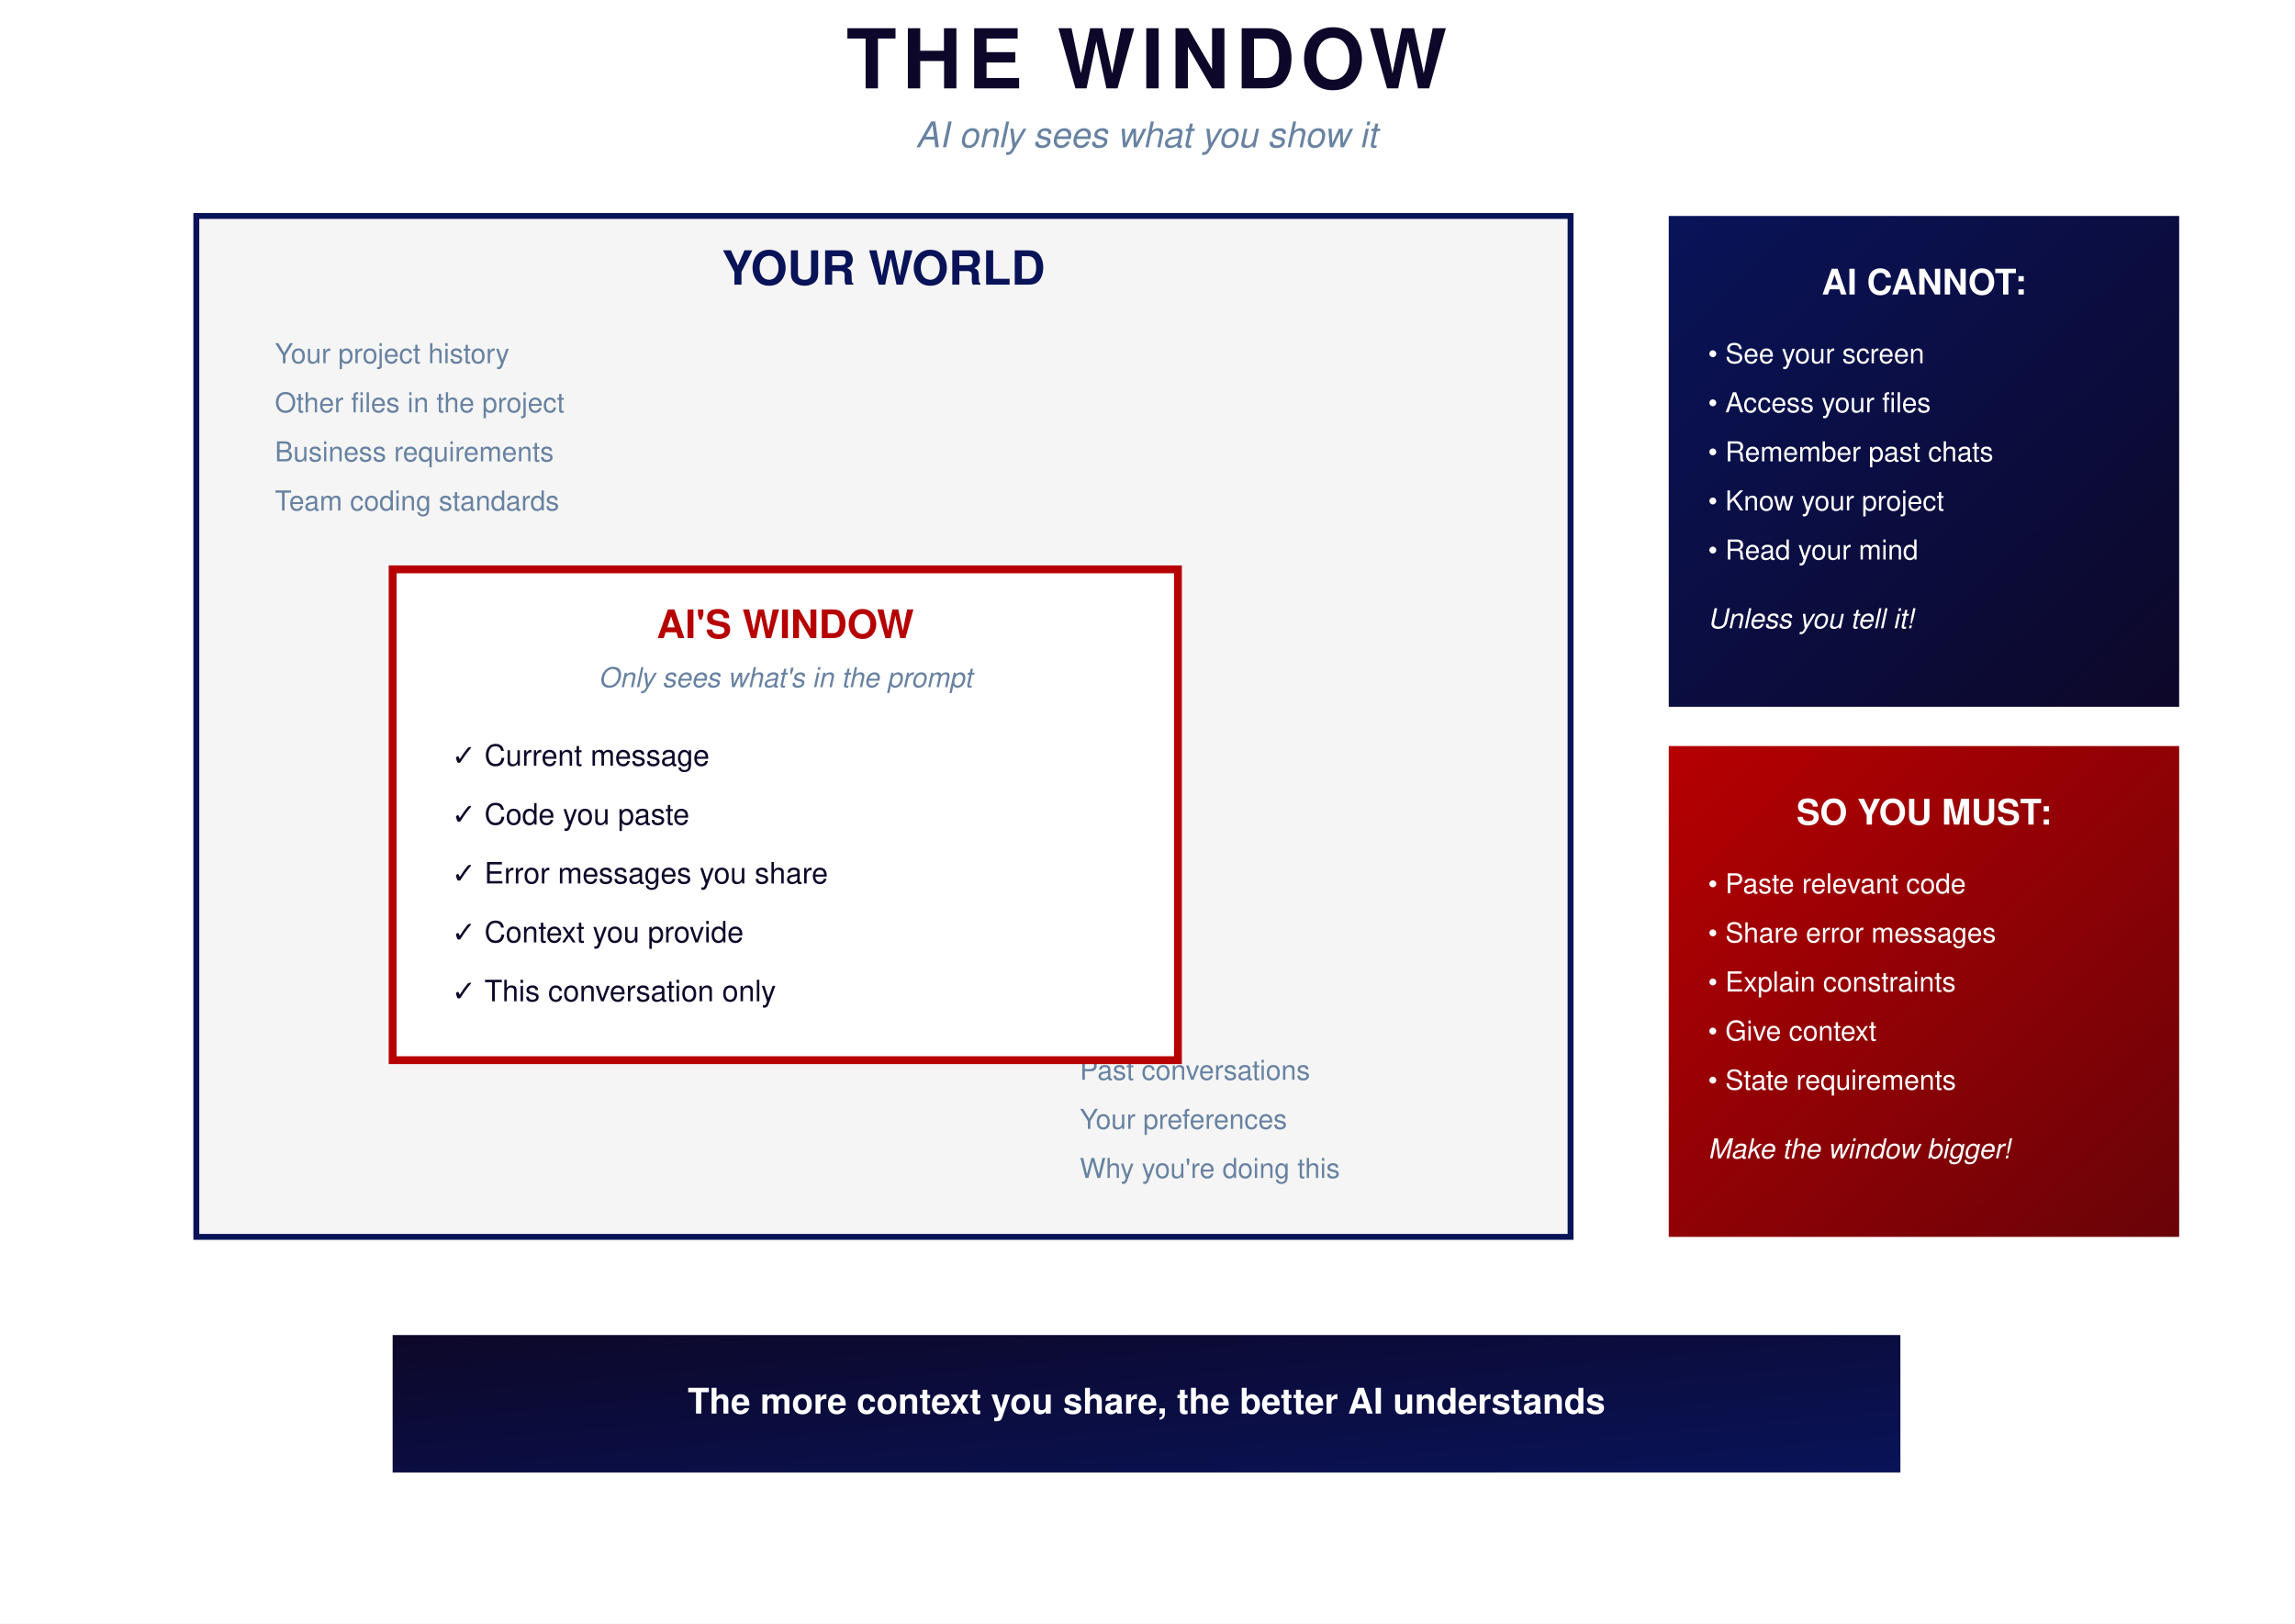
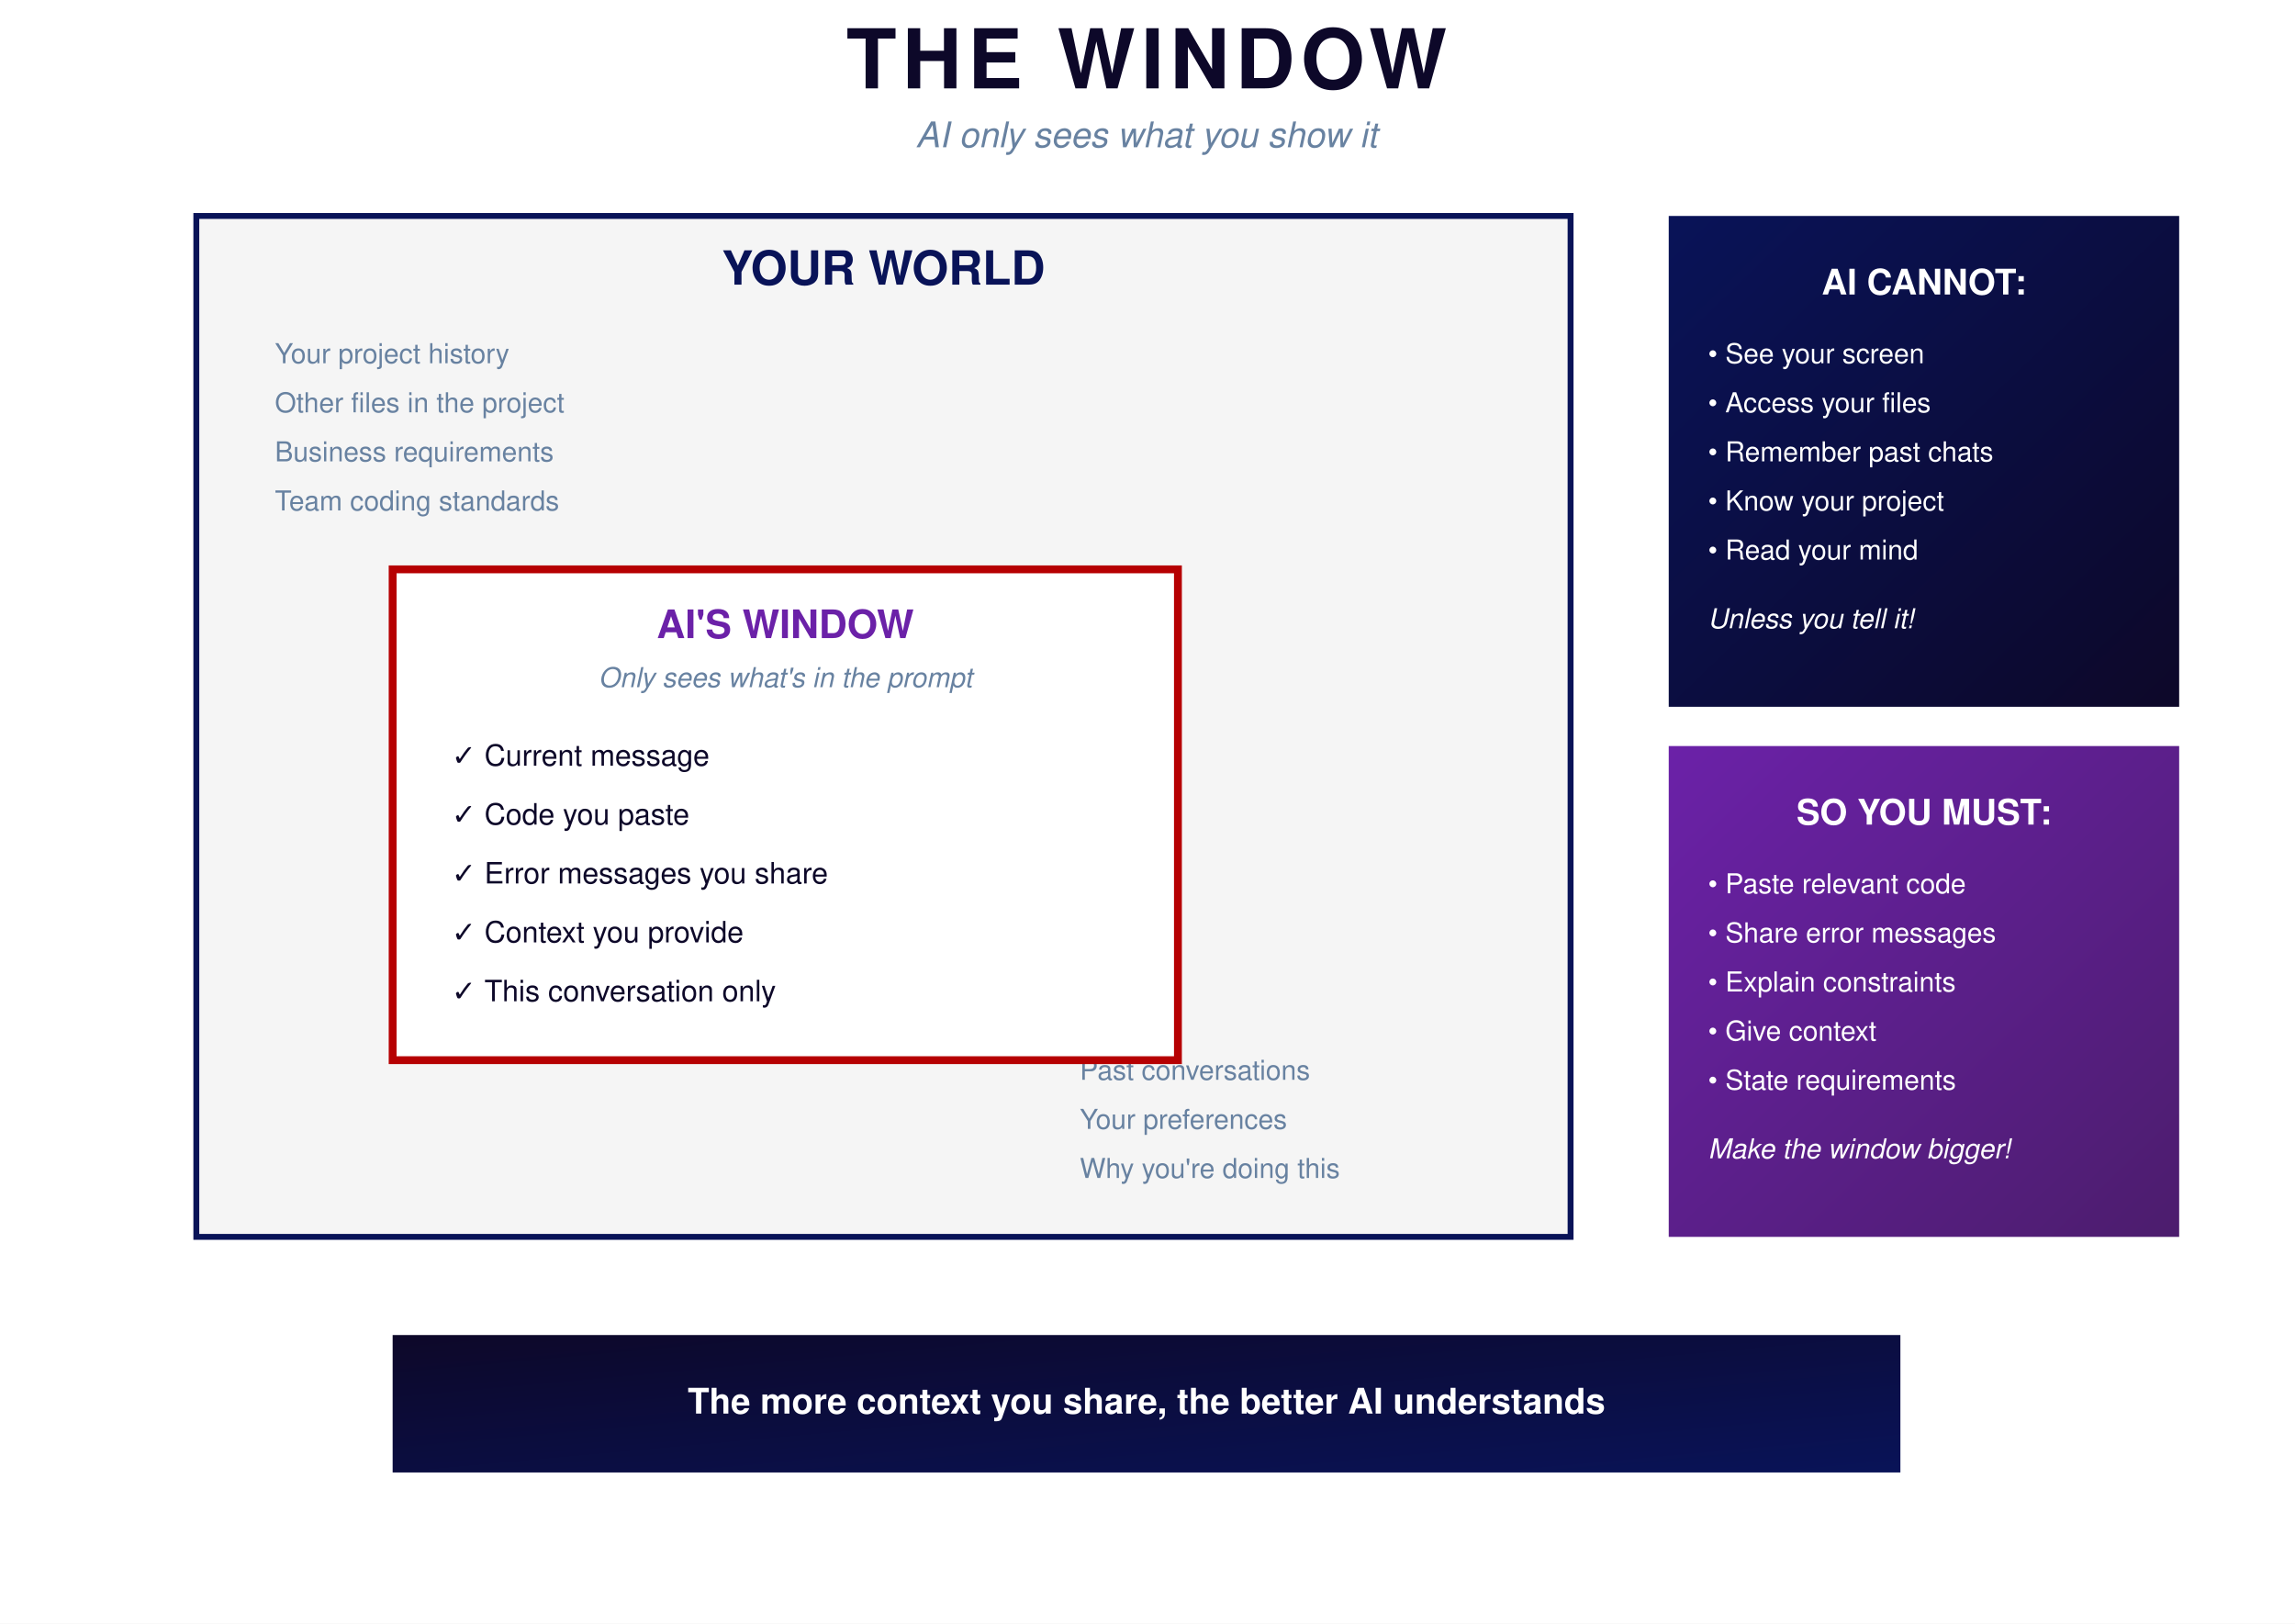
<svg xmlns="http://www.w3.org/2000/svg" viewBox="0 0 1169 827" width="1169" height="827">
  <defs>
+     <linearGradient id="goodGreen" x1="0%" y1="0%" x2="100%" y2="100%">
+       <stop offset="0%" style="stop-color:#0a7c42" />
+       <stop offset="100%" style="stop-color:#065a2f" />
+     </linearGradient>
+     <linearGradient id="badRed" x1="0%" y1="0%" x2="100%" y2="100%">
+       <stop offset="0%" style="stop-color:#b60002" />
+       <stop offset="100%" style="stop-color:#690308" />
+     </linearGradient>
    <linearGradient id="deepBlue" x1="0%" y1="0%" x2="100%" y2="100%">
      <stop offset="0%" style="stop-color:#091358" />
      <stop offset="100%" style="stop-color:#0d0829" />
    </linearGradient>
-     <linearGradient id="brightRed" x1="0%" y1="0%" x2="100%" y2="100%">
-       <stop offset="0%" style="stop-color:#b60002" />
-       <stop offset="100%" style="stop-color:#690308" />
+     <linearGradient id="aiPurple" x1="0%" y1="0%" x2="100%" y2="100%">
+       <stop offset="0%" style="stop-color:#6b21a8" />
+       <stop offset="100%" style="stop-color:#4c1d6d" />
    </linearGradient>
    <linearGradient id="steelBlue" x1="0%" y1="0%" x2="100%" y2="100%">
      <stop offset="0%" style="stop-color:#7a94b3" />
      <stop offset="100%" style="stop-color:#6882a1" />
    </linearGradient>
    <linearGradient id="darkNavy" x1="0%" y1="0%" x2="100%" y2="100%">
      <stop offset="0%" style="stop-color:#0d0829" />
      <stop offset="100%" style="stop-color:#091358" />
    </linearGradient>
  </defs>
  <rect width="1169" height="827" fill="#ffffff" />
  <text x="584" y="45" font-family="Helvetica, Arial, sans-serif" font-size="42" font-weight="bold" fill="#0d0829" text-anchor="middle" letter-spacing="3">THE WINDOW</text>
  <text x="584" y="75" font-family="Helvetica, Arial, sans-serif" font-size="18" fill="#6882a1" text-anchor="middle" font-style="italic">AI only sees what you show it</text>
  <rect x="100" y="110" width="700" height="520" fill="#f5f5f5" stroke="#091358" stroke-width="3" />
  <text x="450" y="145" font-family="Helvetica, Arial, sans-serif" font-size="24" font-weight="bold" fill="#091358" text-anchor="middle">YOUR WORLD</text>
  <text x="140" y="185" font-family="Helvetica, Arial, sans-serif" font-size="14" fill="#6882a1">Your project history</text>
  <text x="140" y="210" font-family="Helvetica, Arial, sans-serif" font-size="14" fill="#6882a1">Other files in the project</text>
  <text x="140" y="235" font-family="Helvetica, Arial, sans-serif" font-size="14" fill="#6882a1">Business requirements</text>
  <text x="140" y="260" font-family="Helvetica, Arial, sans-serif" font-size="14" fill="#6882a1">Team coding standards</text>
  <text x="550" y="550" font-family="Helvetica, Arial, sans-serif" font-size="14" fill="#6882a1">Past conversations</text>
  <text x="550" y="575" font-family="Helvetica, Arial, sans-serif" font-size="14" fill="#6882a1">Your preferences</text>
  <text x="550" y="600" font-family="Helvetica, Arial, sans-serif" font-size="14" fill="#6882a1">Why you're doing this</text>
  <rect x="200" y="290" width="400" height="250" fill="#ffffff" stroke="#b60002" stroke-width="4" />
-   <text x="400" y="325" font-family="Helvetica, Arial, sans-serif" font-size="20" font-weight="bold" fill="#b60002" text-anchor="middle">AI'S WINDOW</text>
+   <text x="400" y="325" font-family="Helvetica, Arial, sans-serif" font-size="20" font-weight="bold" fill="#6b21a8" text-anchor="middle">AI'S WINDOW</text>
  <text x="400" y="350" font-family="Helvetica, Arial, sans-serif" font-size="14" fill="#6882a1" text-anchor="middle" font-style="italic">Only sees what's in the prompt</text>
  <text x="230" y="390" font-family="Helvetica, Arial, sans-serif" font-size="15" fill="#0d0829">✓ Current message</text>
  <text x="230" y="420" font-family="Helvetica, Arial, sans-serif" font-size="15" fill="#0d0829">✓ Code you paste</text>
  <text x="230" y="450" font-family="Helvetica, Arial, sans-serif" font-size="15" fill="#0d0829">✓ Error messages you share</text>
  <text x="230" y="480" font-family="Helvetica, Arial, sans-serif" font-size="15" fill="#0d0829">✓ Context you provide</text>
  <text x="230" y="510" font-family="Helvetica, Arial, sans-serif" font-size="15" fill="#0d0829">✓ This conversation only</text>
  <rect x="850" y="110" width="260" height="250" fill="url(#deepBlue)" />
  <text x="980" y="150" font-family="Helvetica, Arial, sans-serif" font-size="18" font-weight="bold" fill="#ffffff" text-anchor="middle">AI CANNOT:</text>
  <text x="870" y="185" font-family="Helvetica, Arial, sans-serif" font-size="14" fill="#ffffff">• See your screen</text>
  <text x="870" y="210" font-family="Helvetica, Arial, sans-serif" font-size="14" fill="#ffffff">• Access your files</text>
  <text x="870" y="235" font-family="Helvetica, Arial, sans-serif" font-size="14" fill="#ffffff">• Remember past chats</text>
  <text x="870" y="260" font-family="Helvetica, Arial, sans-serif" font-size="14" fill="#ffffff">• Know your project</text>
  <text x="870" y="285" font-family="Helvetica, Arial, sans-serif" font-size="14" fill="#ffffff">• Read your mind</text>
  <text x="870" y="320" font-family="Helvetica, Arial, sans-serif" font-size="14" fill="#ffffff" font-style="italic">Unless you tell it!</text>
-   <rect x="850" y="380" width="260" height="250" fill="url(#brightRed)" />
+   <rect x="850" y="380" width="260" height="250" fill="url(#aiPurple)" />
  <text x="980" y="420" font-family="Helvetica, Arial, sans-serif" font-size="18" font-weight="bold" fill="#ffffff" text-anchor="middle">SO YOU MUST:</text>
  <text x="870" y="455" font-family="Helvetica, Arial, sans-serif" font-size="14" fill="#ffffff">• Paste relevant code</text>
  <text x="870" y="480" font-family="Helvetica, Arial, sans-serif" font-size="14" fill="#ffffff">• Share error messages</text>
  <text x="870" y="505" font-family="Helvetica, Arial, sans-serif" font-size="14" fill="#ffffff">• Explain constraints</text>
  <text x="870" y="530" font-family="Helvetica, Arial, sans-serif" font-size="14" fill="#ffffff">• Give context</text>
  <text x="870" y="555" font-family="Helvetica, Arial, sans-serif" font-size="14" fill="#ffffff">• State requirements</text>
  <text x="870" y="590" font-family="Helvetica, Arial, sans-serif" font-size="14" fill="#ffffff" font-style="italic">Make the window bigger!</text>
  <rect x="200" y="680" width="768" height="70" fill="url(#darkNavy)" />
  <text x="584" y="720" font-family="Helvetica, Arial, sans-serif" font-size="18" font-weight="bold" fill="#ffffff" text-anchor="middle">The more context you share, the better AI understands</text>
</svg>
